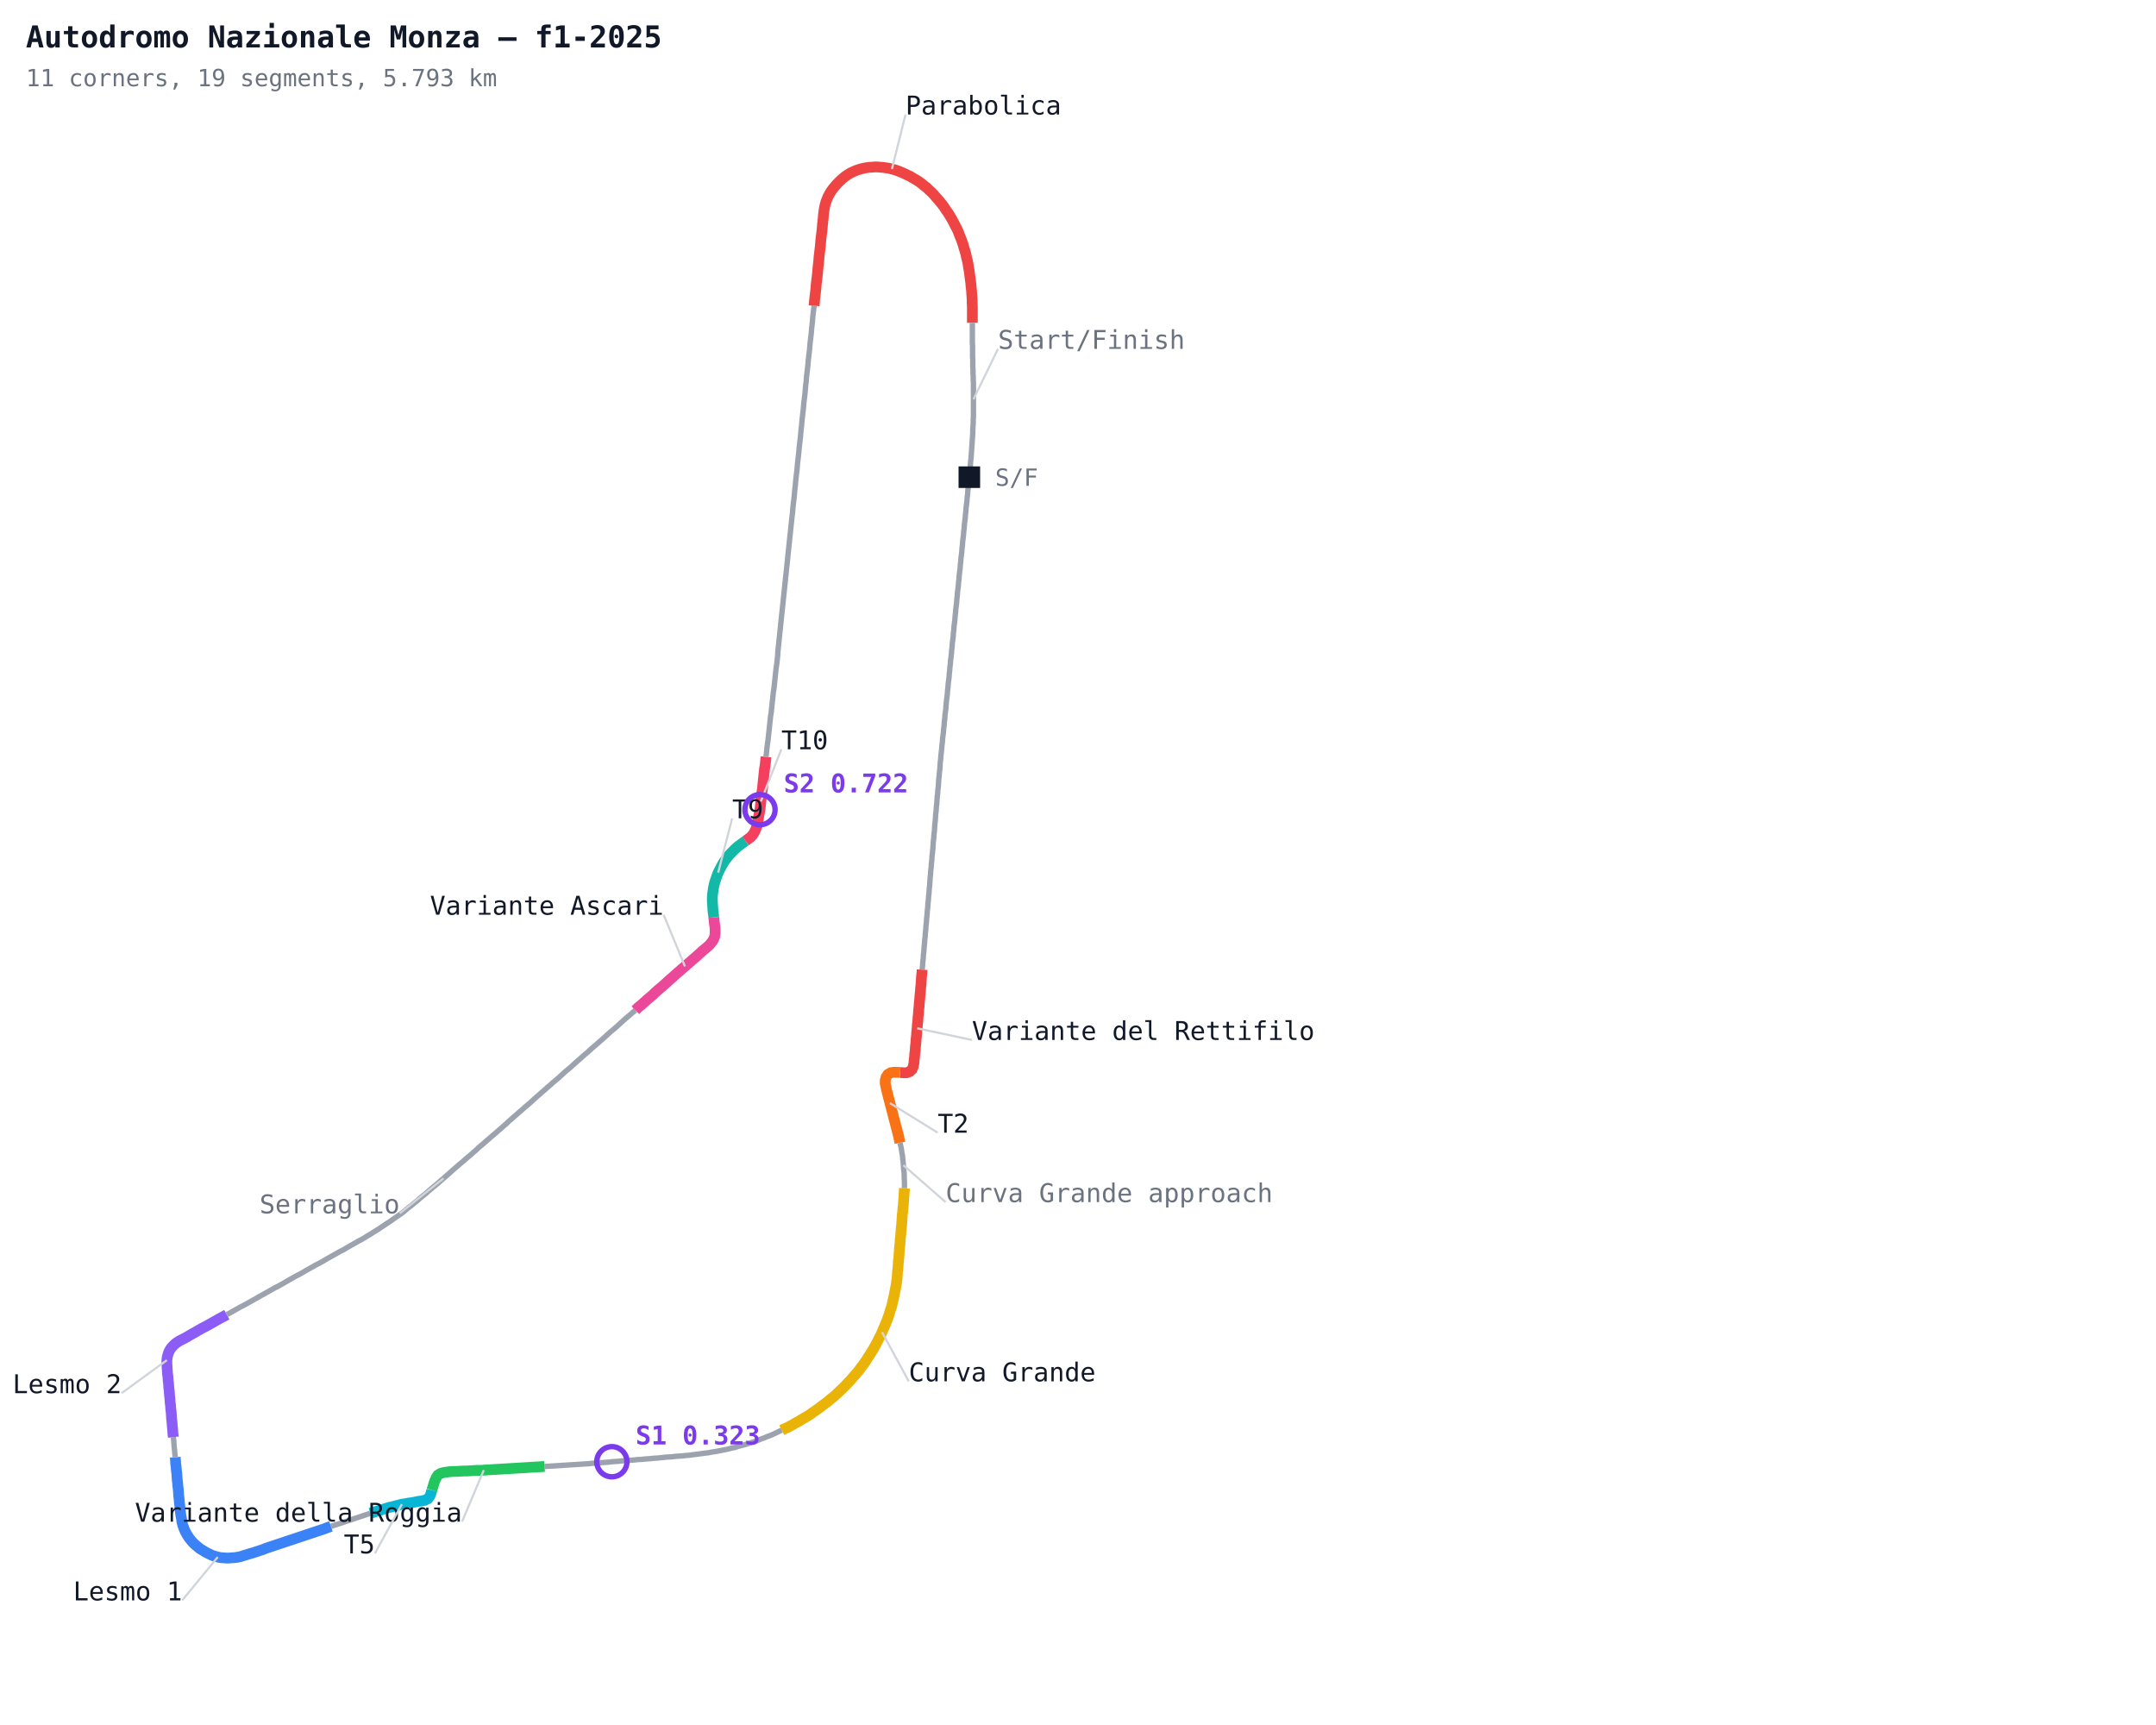
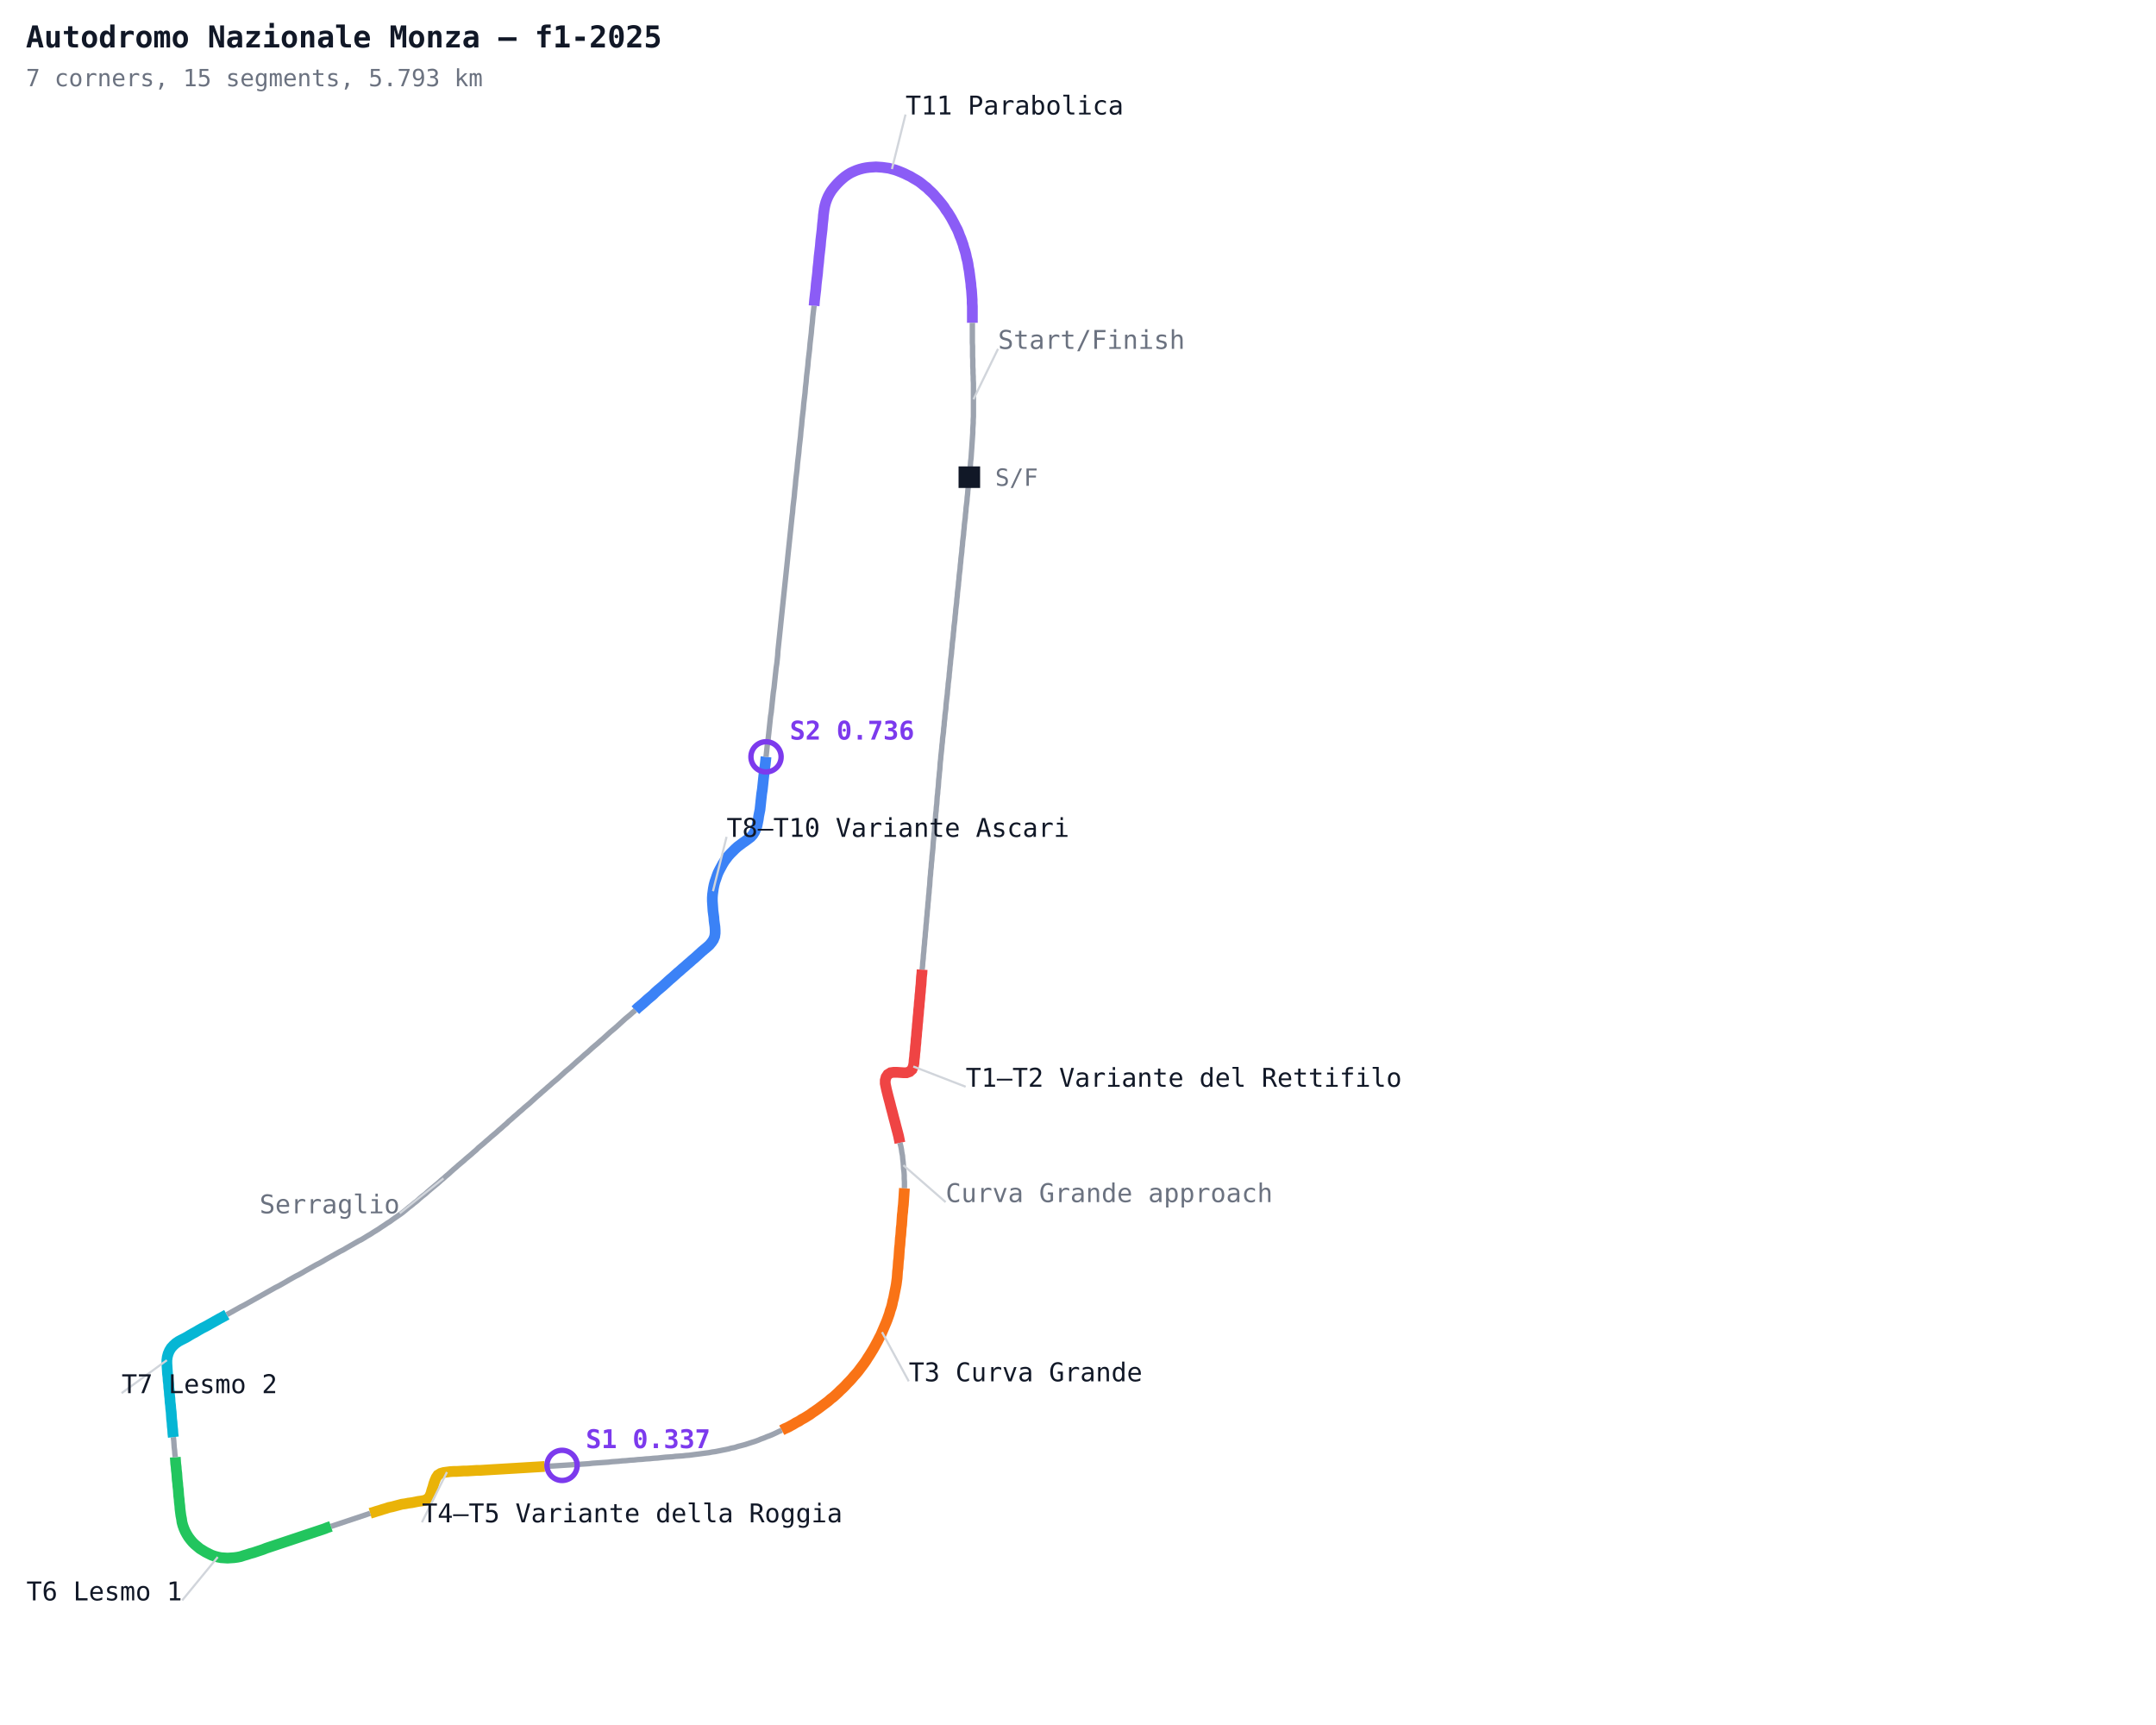
<svg xmlns="http://www.w3.org/2000/svg" width="1000" height="800" viewBox="0 0 1000 800">
  <defs>
    <style>
      .name { font-family: monospace; font-size: 12px; }
      .sector { font-family: monospace; font-size: 12px; fill: #7c3aed; font-weight: bold; }
      .title { font-family: monospace; font-size: 14px; fill: #111827; font-weight: bold; }
      .sub { font-family: monospace; font-size: 11px; fill: #6b7280; }
    </style>
  </defs>
  <rect width="1000" height="800" fill="#ffffff" />
  <polyline fill="none" stroke="#9ca3af" stroke-width="2.5" points="449.6,221.3 449.4,222.8 449.3,224.4 449.1,226.0 448.9,227.6 448.8,229.1 448.6,230.7 448.5,232.3 448.3,233.9 448.1,235.4 448.0,237.0 447.8,238.6 447.7,240.2 447.5,241.7 447.3,243.3 447.2,244.9 447.0,246.5 446.9,248.0 446.7,249.6 446.5,251.2 446.4,252.8 446.2,254.3 446.1,255.9 445.9,257.5 445.7,259.1 445.6,260.6 445.4,262.2 445.3,263.8 445.1,265.3 444.9,266.9 444.8,268.5 444.6,270.1 444.5,271.6 444.3,273.2 444.1,274.8 444.0,276.4 443.8,277.9 443.7,279.5 443.5,281.1 443.3,282.7 443.2,284.2 443.0,285.8 442.9,287.4 442.7,289.0 442.5,290.5 442.4,292.1 442.2,293.7 442.1,295.3 441.9,296.8 441.7,298.4 441.6,300.0 441.4,301.6 441.3,303.1 441.1,304.7 440.9,306.3 440.8,307.8 440.6,309.3 440.5,310.8 440.3,312.4 440.2,314.0 440.0,315.6 439.8,317.1 439.7,318.7 439.5,320.2 439.4,321.8 439.2,323.4 439.0,325.1 438.8,326.9 438.7,328.7 438.5,330.2 438.3,331.7 438.2,333.3 438.0,334.8 437.9,336.4 437.7,337.9 437.6,339.5 437.4,341.0 437.2,342.5 437.1,344.1 436.9,345.6 436.8,347.0 436.6,348.9 436.4,350.6 436.3,352.1 436.1,353.7 436.0,355.3 435.9,356.9 435.7,358.5 435.6,360.0 435.4,361.6 435.3,363.2 435.2,364.8 435.0,366.4 434.9,368.0 434.7,369.5 434.6,371.1 434.5,372.7 434.3,374.3 434.2,375.9 434.0,377.5 433.9,379.1 433.8,380.6 433.6,382.2 433.5,383.8 433.4,385.4 433.2,387.0 433.1,388.6 432.9,390.2 432.8,391.7 432.7,393.3 432.5,395.4 432.3,397.1 432.2,398.8 432.0,400.5 431.9,402.2 431.7,403.8 431.6,405.5 431.4,407.2 431.3,408.9 431.2,410.6 431.0,412.3 430.9,414.0 430.7,415.7 430.6,417.4 430.4,419.1 430.3,420.8 430.1,422.5 430.0,424.2 429.8,425.9 429.7,427.6 429.5,429.3 429.4,431.0 429.2,432.7 429.1,434.4 428.9,436.1 428.8,437.8 428.6,439.5 428.5,441.2 428.3,442.9 428.2,444.6 428.0,446.3 427.9,448.0 427.7,449.7" />
-   <polyline fill="none" stroke="#ef4444" stroke-width="5" points="427.7,449.7 427.6,451.4 427.4,453.1 427.3,454.8 427.2,456.5 427.0,458.2 426.9,459.9 426.7,461.6 426.6,463.3 426.4,465.0 426.3,466.7 426.1,468.4 426.0,470.1 425.8,471.8 425.7,473.5 425.5,475.2 425.4,476.9 425.2,478.6 425.1,480.3 424.9,482.0 424.8,483.7 424.6,485.4 424.5,487.1 424.3,488.6 424.2,490.1 424.0,491.6 423.9,493.1 423.6,494.6 423.0,496.0 421.9,497.0 420.5,497.5 419.0,497.5 417.5,497.4" />
-   <polyline fill="none" stroke="#f97316" stroke-width="5" points="417.5,497.4 416.0,497.3 414.5,497.3 413.1,497.5 411.8,498.3 411.0,499.5 410.6,501.0 410.6,502.5 410.9,504.0 411.2,505.4 411.6,507.0 412.0,508.6 412.4,510.1 412.8,511.6 413.2,513.2 413.6,514.7 414.0,516.2 414.4,517.8 414.8,519.3 415.2,520.8 415.6,522.4 416.0,523.9 416.4,525.4 416.8,527.0 417.1,528.5 417.4,530.0" />
+   <polyline fill="none" stroke="#ef4444" stroke-width="5" points="427.7,449.7 427.6,451.4 427.4,453.1 427.3,454.8 427.2,456.5 427.0,458.2 426.9,459.9 426.7,461.6 426.6,463.3 426.4,465.0 426.3,466.7 426.1,468.4 426.0,470.1 425.8,471.8 425.7,473.5 425.5,475.2 425.4,476.9 425.2,478.6 425.1,480.3 424.9,482.0 424.8,483.7 424.6,485.4 424.5,487.1 424.3,488.6 424.2,490.1 424.0,491.6 423.9,493.1 423.6,494.6 423.0,496.0 421.9,497.0 420.5,497.5 419.0,497.5 417.5,497.4 416.0,497.3 414.5,497.3 413.1,497.5 411.8,498.3 411.0,499.5 410.6,501.0 410.6,502.5 410.9,504.0 411.2,505.4 411.6,507.0 412.0,508.6 412.4,510.1 412.8,511.6 413.2,513.2 413.6,514.7 414.0,516.2 414.4,517.8 414.8,519.3 415.2,520.8 415.6,522.4 416.0,523.9 416.4,525.4 416.8,527.0 417.1,528.5 417.4,530.0" />
  <polyline fill="none" stroke="#9ca3af" stroke-width="2.5" points="417.4,530.0 417.8,531.5 418.1,533.0 418.3,534.5 418.6,536.0 418.7,537.4 418.9,539.0 419.0,540.4 419.1,542.0 419.3,543.5 419.4,545.0 419.4,546.6 419.5,548.1 419.5,549.6 419.5,551.1" />
-   <polyline fill="none" stroke="#eab308" stroke-width="5" points="419.5,551.1 419.4,552.6 419.3,554.2 419.2,555.7 419.1,557.2 419.0,558.7 418.8,560.4 418.7,561.9 418.5,563.5 418.4,565.0 418.3,566.6 418.2,568.1 418.0,569.6 417.9,571.2 417.8,572.7 417.6,574.2 417.5,575.8 417.4,577.3 417.2,578.9 417.1,580.4 417.0,581.9 416.9,583.5 416.7,585.0 416.6,586.5 416.5,588.1 416.3,589.6 416.2,591.2 416.1,592.7 415.9,594.2 415.7,595.7 415.4,597.3 415.1,598.8 414.8,600.3 414.5,601.9 414.1,603.4 413.8,604.9 413.4,606.4 412.9,607.8 412.5,609.3 412.0,610.7 411.5,612.1 410.9,613.6 410.3,615.0 409.7,616.4 409.1,617.8 408.5,619.2 407.8,620.5 407.1,621.9 406.4,623.2 405.7,624.5 404.9,625.9 404.1,627.2 403.3,628.5 402.5,629.7 401.7,631.0 400.8,632.3 399.9,633.5 399.0,634.7 398.1,635.9 397.1,637.1 396.1,638.2 395.1,639.4 394.1,640.5 393.0,641.6 392.0,642.7 390.9,643.8 389.8,644.8 388.7,645.9 387.6,646.9 386.5,647.9 385.3,648.8 384.2,649.8 383.0,650.7 381.8,651.6 380.6,652.5 379.4,653.4 378.1,654.3 376.9,655.1 375.7,656.0 374.4,656.8 373.1,657.6 371.8,658.3 370.6,659.1 369.2,659.8 367.9,660.6 366.6,661.3 365.3,662.0 363.9,662.6 362.6,663.3" />
+   <polyline fill="none" stroke="#f97316" stroke-width="5" points="419.5,551.1 419.4,552.6 419.3,554.2 419.2,555.7 419.1,557.2 419.0,558.7 418.8,560.4 418.7,561.9 418.5,563.5 418.4,565.0 418.3,566.6 418.2,568.1 418.0,569.6 417.9,571.2 417.8,572.7 417.6,574.2 417.5,575.8 417.4,577.3 417.2,578.9 417.1,580.4 417.0,581.9 416.9,583.5 416.7,585.0 416.6,586.5 416.5,588.1 416.3,589.6 416.2,591.2 416.1,592.7 415.9,594.2 415.7,595.7 415.4,597.3 415.1,598.8 414.8,600.3 414.5,601.9 414.1,603.4 413.8,604.9 413.4,606.4 412.9,607.8 412.5,609.3 412.0,610.7 411.5,612.1 410.9,613.6 410.3,615.0 409.7,616.4 409.1,617.8 408.5,619.2 407.8,620.5 407.1,621.9 406.4,623.2 405.7,624.5 404.9,625.9 404.1,627.2 403.3,628.5 402.5,629.7 401.7,631.0 400.8,632.3 399.9,633.5 399.0,634.7 398.1,635.9 397.1,637.1 396.1,638.2 395.1,639.4 394.1,640.5 393.0,641.6 392.0,642.7 390.9,643.8 389.8,644.8 388.7,645.9 387.6,646.9 386.5,647.9 385.3,648.8 384.2,649.8 383.0,650.7 381.8,651.6 380.6,652.5 379.4,653.4 378.1,654.3 376.9,655.1 375.7,656.0 374.4,656.8 373.1,657.6 371.8,658.3 370.6,659.1 369.2,659.8 367.9,660.6 366.6,661.3 365.3,662.0 363.9,662.6 362.6,663.3" />
  <polyline fill="none" stroke="#9ca3af" stroke-width="2.5" points="362.6,663.3 361.2,663.9 359.8,664.6 358.5,665.2 357.1,665.8 355.7,666.3 354.3,666.9 352.9,667.4 351.5,668.0 350.1,668.5 348.5,669.0 347.0,669.5 345.4,670.0 343.9,670.4 342.3,670.8 340.8,671.3 339.2,671.6 337.8,672.0 336.3,672.3 334.8,672.6 333.3,672.9 331.8,673.2 330.3,673.4 328.8,673.7 327.2,673.9 325.7,674.1 324.2,674.3 322.6,674.5 321.1,674.7 319.6,674.9 318.1,675.0 316.5,675.2 314.9,675.3 313.3,675.4 311.8,675.6 310.2,675.7 308.6,675.8 306.8,676.0 305.0,676.2 303.2,676.3 301.4,676.5 299.6,676.6 297.7,676.8 295.9,676.9 294.1,677.1 292.3,677.2 290.4,677.4 288.6,677.5 286.8,677.7 285.3,677.8 283.8,677.9 282.3,678.1 280.8,678.2 279.3,678.3 277.8,678.4 276.3,678.5 274.8,678.6 273.2,678.8 271.7,678.9 270.2,679.0 268.6,679.1 267.0,679.2 265.5,679.3 263.9,679.4 262.3,679.5 260.7,679.6 259.1,679.7 257.5,679.8 255.9,679.9 254.3,680.0 252.6,680.1" />
-   <polyline fill="none" stroke="#22c55e" stroke-width="5" points="252.6,680.1 251.0,680.2 249.4,680.3 247.7,680.4 246.1,680.5 244.4,680.6 242.8,680.7 241.1,680.8 239.5,680.9 237.8,681.0 236.1,681.1 234.4,681.2 232.8,681.3 231.1,681.4 229.4,681.5 227.7,681.6 226.1,681.7 224.4,681.8 222.9,681.9 221.3,681.9 219.8,682.0 218.2,682.1 216.6,682.2 215.1,682.2 213.5,682.3 211.9,682.4 210.4,682.4 208.8,682.5 207.3,682.7 205.8,682.9 204.4,683.3 203.1,684.1 202.3,685.3 201.7,686.7 201.2,688.1 200.8,689.6 200.3,691.1" />
-   <polyline fill="none" stroke="#06b6d4" stroke-width="5" points="200.3,691.1 199.9,692.6 199.3,694.0 198.4,695.1 197.0,695.8 195.5,696.1 194.0,696.3 192.5,696.6 191.0,696.9 189.4,697.1 187.9,697.4 186.4,697.6 184.9,698.0 183.4,698.4 181.9,698.8 180.4,699.1 178.9,699.6 177.5,700.0 176.0,700.5 174.6,700.9 173.1,701.4 171.7,701.8" />
+   <polyline fill="none" stroke="#eab308" stroke-width="5" points="252.6,680.1 251.0,680.2 249.4,680.3 247.7,680.4 246.1,680.5 244.4,680.6 242.8,680.7 241.1,680.8 239.5,680.9 237.8,681.0 236.1,681.1 234.4,681.2 232.8,681.3 231.1,681.4 229.4,681.5 227.7,681.6 226.1,681.7 224.4,681.8 222.9,681.9 221.3,681.9 219.8,682.0 218.2,682.1 216.6,682.2 215.1,682.2 213.5,682.3 211.9,682.4 210.4,682.4 208.8,682.5 207.3,682.7 205.8,682.9 204.4,683.3 203.1,684.1 202.3,685.3 201.7,686.7 201.2,688.1 200.8,689.6 200.3,691.1 199.9,692.6 199.3,694.0 198.4,695.1 197.0,695.8 195.5,696.1 194.0,696.3 192.5,696.6 191.0,696.9 189.4,697.1 187.9,697.4 186.4,697.6 184.9,698.0 183.4,698.4 181.9,698.8 180.4,699.1 178.9,699.6 177.5,700.0 176.0,700.5 174.6,700.9 173.1,701.4 171.7,701.8" />
  <polyline fill="none" stroke="#9ca3af" stroke-width="2.5" points="171.7,701.8 170.0,702.4 168.5,702.9 167.0,703.4 165.5,703.9 164.0,704.4 162.5,704.9 161.0,705.4 159.5,705.9 158.0,706.4 156.5,706.9 155.0,707.4 153.5,707.9" />
-   <polyline fill="none" stroke="#3b82f6" stroke-width="5" points="153.5,707.9 152.0,708.4 150.5,709.0 149.0,709.5 147.5,710.0 146.0,710.5 144.5,711.0 143.0,711.5 141.5,712.0 140.0,712.5 138.5,713.0 137.0,713.5 135.5,714.0 134.0,714.5 132.5,715.0 131.0,715.5 129.5,716.0 128.0,716.5 126.5,717.0 125.0,717.5 123.5,718.0 122.0,718.6 120.5,719.1 119.0,719.6 117.5,720.1 116.0,720.5 114.5,721.0 113.1,721.4 111.6,721.9 110.1,722.2 108.6,722.4 107.1,722.5 105.5,722.6 104.0,722.5 102.5,722.4 101.0,722.1 99.5,721.7 98.1,721.2 96.7,720.5 95.3,719.8 94.0,719.0 92.7,718.2 91.5,717.2 90.3,716.2 89.3,715.2 88.3,714.0 87.4,712.8 86.6,711.5 85.9,710.2 85.3,708.8 84.8,707.4 84.4,705.9 84.2,704.4 83.9,702.9 83.7,701.4 83.5,699.8 83.4,698.3 83.2,696.8 83.1,695.3 82.9,693.8 82.8,692.3 82.7,690.8 82.5,689.3 82.4,687.8 82.2,686.3 82.1,684.8 82.0,683.3 81.8,681.8 81.7,680.3 81.5,678.8 81.4,677.3 81.3,675.8" />
+   <polyline fill="none" stroke="#22c55e" stroke-width="5" points="153.5,707.9 152.0,708.4 150.5,709.0 149.0,709.5 147.5,710.0 146.0,710.5 144.5,711.0 143.0,711.5 141.5,712.0 140.0,712.5 138.5,713.0 137.0,713.5 135.5,714.0 134.0,714.5 132.5,715.0 131.0,715.5 129.5,716.0 128.0,716.5 126.5,717.0 125.0,717.5 123.5,718.0 122.0,718.6 120.5,719.1 119.0,719.6 117.5,720.1 116.0,720.5 114.5,721.0 113.1,721.4 111.6,721.9 110.1,722.2 108.6,722.4 107.1,722.5 105.5,722.6 104.0,722.5 102.5,722.4 101.0,722.1 99.5,721.7 98.1,721.2 96.7,720.5 95.3,719.8 94.0,719.0 92.7,718.2 91.5,717.2 90.3,716.2 89.3,715.2 88.3,714.0 87.4,712.8 86.6,711.5 85.9,710.2 85.3,708.8 84.8,707.4 84.4,705.9 84.2,704.4 83.9,702.9 83.7,701.4 83.5,699.8 83.4,698.3 83.2,696.8 83.1,695.3 82.9,693.8 82.8,692.3 82.7,690.8 82.5,689.3 82.4,687.8 82.2,686.3 82.1,684.8 82.0,683.3 81.8,681.8 81.7,680.3 81.5,678.8 81.4,677.3 81.3,675.8" />
  <polyline fill="none" stroke="#9ca3af" stroke-width="2.5" points="81.3,675.8 81.1,674.3 81.0,672.8 80.8,671.2 80.7,669.7 80.6,668.2 80.4,666.5" />
-   <polyline fill="none" stroke="#8b5cf6" stroke-width="5" points="80.4,666.5 80.2,664.8 80.1,663.1 79.9,661.4 79.8,659.7 79.6,658.1 79.5,656.5 79.4,654.9 79.2,653.3 79.1,651.8 78.9,650.3 78.8,648.5 78.6,646.8 78.5,645.1 78.3,643.6 78.2,641.8 78.0,640.3 77.9,638.6 77.7,637.1 77.6,635.5 77.5,633.9 77.4,632.3 77.4,630.8 77.6,629.3 78.0,627.8 78.6,626.4 79.4,625.1 80.4,624.0 81.5,623.0 82.8,622.1 84.1,621.4 85.5,620.7 86.8,620.0 88.1,619.2 89.5,618.4 90.8,617.7 92.3,616.8 93.9,615.9 95.5,615.1 97.1,614.2 98.7,613.3 100.3,612.4 101.9,611.5 103.6,610.6 105.2,609.7" />
+   <polyline fill="none" stroke="#06b6d4" stroke-width="5" points="80.4,666.5 80.2,664.8 80.1,663.1 79.9,661.4 79.8,659.7 79.6,658.1 79.5,656.5 79.4,654.9 79.2,653.3 79.1,651.8 78.9,650.3 78.8,648.5 78.6,646.8 78.5,645.1 78.3,643.6 78.2,641.8 78.0,640.3 77.9,638.6 77.7,637.1 77.6,635.5 77.5,633.9 77.4,632.3 77.4,630.8 77.6,629.3 78.0,627.8 78.6,626.4 79.4,625.1 80.4,624.0 81.5,623.0 82.8,622.1 84.1,621.4 85.5,620.7 86.8,620.0 88.1,619.2 89.5,618.4 90.8,617.7 92.3,616.8 93.9,615.9 95.5,615.1 97.1,614.2 98.7,613.3 100.3,612.4 101.9,611.5 103.6,610.6 105.2,609.7" />
  <polyline fill="none" stroke="#9ca3af" stroke-width="2.5" points="105.2,609.7 106.8,608.8 108.4,607.9 110.0,607.0 111.6,606.1 113.2,605.3 114.8,604.4 116.4,603.5 118.0,602.6 119.6,601.7 121.2,600.8 122.8,599.9 124.4,599.0 126.0,598.1 127.6,597.2 129.2,596.4 130.8,595.5 132.4,594.6 133.9,593.7 135.5,592.8 137.1,591.9 138.7,591.1 140.3,590.2 141.8,589.3 143.4,588.4 145.0,587.5 146.6,586.6 148.2,585.8 149.8,584.9 151.3,584.0 152.9,583.1 154.5,582.2 156.1,581.3 157.7,580.4 159.3,579.6 160.8,578.7 162.2,577.9 163.6,577.1 165.0,576.3 166.4,575.5 167.8,574.8 169.1,574.0 170.4,573.2 171.8,572.4 173.0,571.6 174.3,570.8 175.6,570.0 176.9,569.1 178.3,568.2 179.6,567.3 180.9,566.5 182.1,565.6 183.4,564.7 184.7,563.8 186.0,562.9 187.3,561.9 188.5,560.9 189.7,559.9 191.0,558.9 192.2,557.9 193.5,556.9 194.7,555.8 196.0,554.7 197.3,553.7 198.5,552.6 199.8,551.5 201.0,550.5 202.2,549.5 203.4,548.5 204.5,547.5 205.7,546.5 206.8,545.5 208.0,544.5 209.2,543.4 210.3,542.4 211.5,541.4 212.6,540.4 213.8,539.4 215.0,538.4 216.1,537.4 217.3,536.4 218.5,535.4 219.6,534.4 220.8,533.4 221.9,532.3 223.1,531.3 224.3,530.3 225.4,529.3 226.6,528.3 227.7,527.3 228.9,526.3 230.1,525.3 231.3,524.2 232.5,523.2 233.7,522.1 234.9,521.1 236.0,520.0 237.2,519.0 238.4,517.9 239.6,516.9 240.8,515.8 242.0,514.8 243.2,513.7 244.4,512.7 245.6,511.7 246.8,510.6 247.9,509.6 249.1,508.5 250.3,507.5 251.5,506.4 252.7,505.4 253.9,504.3 255.1,503.3 256.3,502.2 257.5,501.2 258.7,500.2 259.9,499.1 261.0,498.1 262.2,497.0 263.4,496.0 264.6,495.0 265.7,494.0 266.8,493.0 267.9,492.0 269.1,491.0 270.2,490.0 271.3,489.0 272.4,488.1 273.5,487.1 274.7,486.0 276.0,484.9 277.2,483.9 278.4,482.8 279.6,481.8 280.8,480.7 281.9,479.7 283.1,478.6 284.3,477.6 285.5,476.6 286.6,475.6 287.8,474.5 288.9,473.5 290.0,472.5 291.2,471.5 292.3,470.6 293.5,469.5 294.7,468.5" />
-   <polyline fill="none" stroke="#ec4899" stroke-width="5" points="294.7,468.5 295.8,467.4 297.0,466.4 298.2,465.4 299.3,464.4 300.4,463.4 301.6,462.4 302.8,461.4 303.9,460.3 305.0,459.3 306.2,458.3 307.4,457.3 308.5,456.3 309.7,455.2 310.8,454.2 312.0,453.2 313.1,452.2 314.2,451.2 315.4,450.2 316.5,449.2 317.7,448.2 318.8,447.2 320.0,446.2 321.1,445.2 322.3,444.2 323.4,443.2 324.5,442.2 325.6,441.2 326.8,440.2 328.0,439.2 329.1,438.2 330.1,437.0 330.9,435.8 331.5,434.3 331.7,432.8 331.7,431.4 331.6,429.8 331.4,428.4 331.2,426.9 331.1,425.4" />
-   <polyline fill="none" stroke="#14b8a6" stroke-width="5" points="331.1,425.4 330.9,423.9 330.7,422.4 330.6,420.9 330.5,419.4 330.4,417.9 330.4,416.3 330.5,414.8 330.7,413.3 330.9,411.9 331.2,410.4 331.6,408.9 332.1,407.5 332.6,406.0 333.1,404.7 333.8,403.3 334.5,402.0 335.2,400.7 336.0,399.4 336.9,398.2 337.8,397.0 338.8,395.9 339.9,394.8 341.0,393.7 342.1,392.7 343.3,391.8 344.5,390.9 345.8,390.0" />
-   <polyline fill="none" stroke="#f43f5e" stroke-width="5" points="345.8,390.0 347.0,389.1 348.2,388.2 349.2,387.1 350.0,385.8 350.6,384.4 351.1,383.0 351.4,381.5 351.7,380.0 351.9,378.5 352.2,377.0 352.5,375.5 352.7,373.6 352.9,371.7 353.1,369.8 353.3,368.0 353.6,366.1 353.8,364.2 354.0,362.3 354.2,360.4 354.4,358.6 354.6,356.7 354.9,354.8 355.1,352.9 355.3,351.0" />
+   <polyline fill="none" stroke="#3b82f6" stroke-width="5" points="294.7,468.5 295.8,467.4 297.0,466.4 298.2,465.4 299.3,464.4 300.4,463.4 301.6,462.4 302.8,461.4 303.9,460.3 305.0,459.3 306.2,458.3 307.4,457.3 308.5,456.3 309.7,455.2 310.8,454.2 312.0,453.2 313.1,452.2 314.2,451.2 315.4,450.2 316.5,449.2 317.7,448.2 318.8,447.2 320.0,446.2 321.1,445.2 322.3,444.2 323.4,443.2 324.5,442.2 325.6,441.2 326.8,440.2 328.0,439.2 329.1,438.2 330.1,437.0 330.9,435.8 331.5,434.3 331.7,432.8 331.7,431.4 331.6,429.8 331.4,428.4 331.2,426.9 331.1,425.4 330.9,423.9 330.7,422.4 330.6,420.9 330.5,419.4 330.4,417.9 330.4,416.3 330.5,414.8 330.7,413.3 330.9,411.9 331.2,410.4 331.6,408.9 332.1,407.5 332.6,406.0 333.1,404.7 333.8,403.3 334.5,402.0 335.2,400.7 336.0,399.4 336.9,398.2 337.8,397.0 338.8,395.9 339.9,394.8 341.0,393.7 342.1,392.7 343.3,391.8 344.5,390.9 345.8,390.0 347.0,389.1 348.2,388.2 349.2,387.1 350.0,385.8 350.6,384.4 351.1,383.0 351.4,381.5 351.7,380.0 351.9,378.5 352.2,377.0 352.5,375.5 352.7,373.6 352.9,371.7 353.1,369.8 353.3,368.0 353.6,366.1 353.8,364.2 354.0,362.3 354.2,360.4 354.4,358.6 354.6,356.7 354.9,354.8 355.1,352.9 355.3,351.0" />
  <polyline fill="none" stroke="#9ca3af" stroke-width="2.5" points="355.3,351.0 355.5,349.2 355.7,347.3 355.9,345.4 356.2,343.5 356.4,341.6 356.6,339.8 356.8,337.9 357.0,336.0 357.2,334.1 357.4,332.2 357.7,330.4 357.9,328.5 358.1,326.6 358.3,324.7 358.5,322.8 358.7,321.0 359.0,319.1 359.2,317.2 359.4,315.3 359.6,313.4 359.8,311.6 360.0,309.7 360.3,307.8 360.5,305.9 360.7,304.0 360.8,302.1 361.0,300.2 361.2,298.3 361.4,296.4 361.6,294.5 361.8,292.6 362.0,290.7 362.2,288.7 362.4,286.8 362.6,284.9 362.8,283.0 363.0,281.1 363.2,279.2 363.4,277.3 363.6,275.4 363.8,273.5 364.0,271.6 364.2,269.7 364.4,267.8 364.6,265.9 364.8,264.0 365.0,262.1 365.2,260.2 365.4,258.2 365.6,256.3 365.8,254.4 366.0,252.5 366.2,250.6 366.4,248.7 366.6,246.8 366.8,244.9 367.0,243.0 367.2,241.1 367.4,239.2 367.6,237.7 367.8,235.1 368.1,232.6 368.4,230.1 368.6,227.6 368.9,225.0 369.1,222.5 369.4,220.0 369.7,217.5 369.9,215.0 370.2,212.4 370.5,209.9 370.7,207.4 371.0,204.9 371.3,202.3 371.5,199.8 371.8,197.3 372.0,194.8 372.3,192.2 372.6,189.7 372.8,187.2 373.1,184.7 373.4,182.2 373.6,179.6 373.9,177.1 374.1,174.6 374.4,172.1 374.7,169.5 374.9,167.0 375.2,164.5 375.5,162.0 375.7,159.5 376.0,156.9 376.3,154.4 376.5,151.9 376.8,149.4 377.0,146.8 377.3,144.3 377.6,141.8" />
-   <polyline fill="none" stroke="#ef4444" stroke-width="5" points="377.6,141.8 377.8,139.3 378.1,136.7 378.4,134.2 378.6,131.7 378.9,129.2 379.2,126.7 379.4,124.1 379.7,121.6 379.9,119.1 380.2,116.6 380.5,114.0 380.7,111.5 381.0,109.0 381.3,106.5 381.5,104.0 381.8,101.4 381.9,99.9 382.1,98.4 382.3,96.9 382.6,95.4 383.0,93.9 383.5,92.5 384.1,91.1 384.8,89.8 385.6,88.5 386.5,87.3 387.5,86.1 388.5,85.0 389.6,83.9 390.7,82.9 391.9,81.9 393.2,81.0 394.5,80.2 395.8,79.6 397.2,79.0 398.7,78.5 400.2,78.1 401.7,77.8 403.3,77.6 404.8,77.5 406.3,77.4 407.8,77.5 409.2,77.6 410.7,77.8 412.2,78.0 413.7,78.4 415.2,78.8 416.6,79.3 418.1,79.9 419.5,80.5 420.9,81.2 422.2,81.8 423.5,82.6 424.9,83.4 426.2,84.2 427.4,85.1 428.6,86.1 429.8,87.0 430.9,88.1 432.0,89.1 433.1,90.2 434.1,91.4 435.1,92.5 436.1,93.7 437.0,94.8 437.9,96.0 438.7,97.3 439.6,98.5 440.4,99.8 441.2,101.1 441.9,102.4 442.6,103.7 443.3,105.1 444.0,106.4 444.6,107.8 445.1,109.2 445.7,110.6 446.2,112.0 446.7,113.4 447.1,114.9 447.6,116.4 448.0,117.9 448.3,119.4 448.7,120.9 449.0,122.4 449.2,123.9 449.5,125.4 449.7,126.9 449.9,128.5 450.1,130.0 450.3,131.5 450.4,133.0 450.6,134.5 450.7,136.0 450.8,137.5 450.9,139.0 450.9,140.5 451.0,142.1 451.0,143.6 451.0,145.1 451.0,146.7 451.0,148.2 451.0,149.7" />
+   <polyline fill="none" stroke="#8b5cf6" stroke-width="5" points="377.6,141.8 377.8,139.3 378.1,136.7 378.4,134.2 378.6,131.7 378.9,129.2 379.2,126.7 379.4,124.1 379.7,121.6 379.9,119.1 380.2,116.6 380.5,114.0 380.7,111.5 381.0,109.0 381.3,106.5 381.5,104.0 381.8,101.4 381.9,99.9 382.1,98.4 382.3,96.9 382.6,95.4 383.0,93.9 383.5,92.5 384.1,91.1 384.8,89.8 385.6,88.5 386.5,87.3 387.5,86.1 388.5,85.0 389.6,83.9 390.7,82.9 391.9,81.9 393.2,81.0 394.5,80.2 395.8,79.6 397.2,79.0 398.7,78.5 400.2,78.1 401.7,77.8 403.3,77.6 404.8,77.5 406.3,77.4 407.8,77.5 409.2,77.6 410.7,77.8 412.2,78.0 413.7,78.4 415.2,78.8 416.6,79.3 418.1,79.9 419.5,80.5 420.9,81.2 422.2,81.8 423.5,82.6 424.9,83.4 426.2,84.2 427.4,85.1 428.6,86.1 429.8,87.0 430.9,88.1 432.0,89.1 433.1,90.2 434.1,91.4 435.1,92.5 436.1,93.7 437.0,94.8 437.9,96.0 438.7,97.3 439.6,98.5 440.4,99.8 441.2,101.1 441.9,102.4 442.6,103.7 443.3,105.1 444.0,106.4 444.6,107.8 445.1,109.2 445.7,110.6 446.2,112.0 446.7,113.4 447.1,114.9 447.6,116.4 448.0,117.9 448.3,119.4 448.7,120.9 449.0,122.4 449.2,123.9 449.5,125.4 449.7,126.9 449.9,128.5 450.1,130.0 450.3,131.5 450.4,133.0 450.6,134.5 450.7,136.0 450.8,137.5 450.9,139.0 450.9,140.5 451.0,142.1 451.0,143.6 451.0,145.1 451.0,146.7 451.0,148.2 451.0,149.7" />
  <polyline fill="none" stroke="#9ca3af" stroke-width="2.5" points="451.0,149.7 451.0,151.3 451.0,152.8 451.0,154.4 451.0,156.0 451.0,157.5 451.0,159.0 451.1,160.6 451.1,162.2 451.1,163.8 451.1,165.4 451.2,166.9 451.2,168.5 451.2,170.0 451.3,171.5 451.3,173.1 451.4,174.6 451.4,176.1 451.5,177.7 451.5,179.2 451.5,180.7 451.5,182.2 451.5,183.7 451.5,185.2 451.5,186.8 451.5,188.4 451.5,190.0 451.5,191.6 451.5,193.2 451.4,194.7 451.4,196.2 451.3,197.6 451.2,199.1 451.2,200.6 451.1,202.1 451.0,203.6 450.9,205.1 450.8,206.6 450.7,208.1 450.6,209.5 450.5,211.0 450.4,212.5 450.2,214.0 450.1,215.5 450.0,217.0 449.8,218.5 449.7,220.0" />
-   <line x1="425.4" y1="476.9" x2="450.8" y2="482.3" stroke="#d1d5db" stroke-width="1" />
-   <text x="450.8" y="482.3" text-anchor="start" class="name" fill="#111827">Variante del Rettifilo</text>
-   <line x1="412.8" y1="511.6" x2="434.9" y2="525.3" stroke="#d1d5db" stroke-width="1" />
-   <text x="434.9" y="525.3" text-anchor="start" class="name" fill="#111827">T2</text>
+   <line x1="423.6" y1="494.6" x2="447.9" y2="504.0" stroke="#d1d5db" stroke-width="1" />
+   <text x="447.9" y="504.0" text-anchor="start" class="name" fill="#111827">T1–T2 Variante del Rettifilo</text>
  <line x1="419.0" y1="540.4" x2="438.6" y2="557.5" stroke="#d1d5db" stroke-width="1" />
  <text x="438.6" y="557.5" text-anchor="start" class="name" fill="#6b7280">Curva Grande approach</text>
  <line x1="409.1" y1="617.8" x2="421.5" y2="640.6" stroke="#d1d5db" stroke-width="1" />
-   <text x="421.5" y="640.6" text-anchor="start" class="name" fill="#111827">Curva Grande</text>
-   <line x1="224.4" y1="681.8" x2="214.3" y2="705.7" stroke="#d1d5db" stroke-width="1" />
-   <text x="214.3" y="705.7" text-anchor="end" class="name" fill="#111827">Variante della Roggia</text>
-   <line x1="186.4" y1="697.6" x2="173.9" y2="720.4" stroke="#d1d5db" stroke-width="1" />
-   <text x="173.9" y="720.4" text-anchor="end" class="name" fill="#111827">T5</text>
+   <text x="421.5" y="640.6" text-anchor="start" class="name" fill="#111827">T3 Curva Grande</text>
+   <line x1="207.3" y1="682.7" x2="195.7" y2="706.0" stroke="#d1d5db" stroke-width="1" />
+   <text x="195.7" y="706.0" text-anchor="start" class="name" fill="#111827">T4–T5 Variante della Roggia</text>
  <line x1="101.0" y1="722.1" x2="84.5" y2="742.2" stroke="#d1d5db" stroke-width="1" />
-   <text x="84.5" y="742.2" text-anchor="end" class="name" fill="#111827">Lesmo 1</text>
+   <text x="84.5" y="742.2" text-anchor="end" class="name" fill="#111827">T6 Lesmo 1</text>
  <line x1="77.4" y1="630.8" x2="56.4" y2="646.1" stroke="#d1d5db" stroke-width="1" />
-   <text x="56.4" y="646.1" text-anchor="end" class="name" fill="#111827">Lesmo 2</text>
+   <text x="56.4" y="646.1" text-anchor="start" class="name" fill="#111827">T7 Lesmo 2</text>
  <line x1="205.7" y1="546.5" x2="185.4" y2="562.7" stroke="#d1d5db" stroke-width="1" />
  <text x="185.4" y="562.7" text-anchor="end" class="name" fill="#6b7280">Serraglio</text>
-   <line x1="317.7" y1="448.2" x2="307.8" y2="424.2" stroke="#d1d5db" stroke-width="1" />
-   <text x="307.8" y="424.2" text-anchor="end" class="name" fill="#111827">Variante Ascari</text>
-   <line x1="333.1" y1="404.7" x2="339.6" y2="379.5" stroke="#d1d5db" stroke-width="1" />
-   <text x="339.6" y="379.5" text-anchor="start" class="name" fill="#111827">T9</text>
-   <line x1="352.9" y1="371.7" x2="362.4" y2="347.5" stroke="#d1d5db" stroke-width="1" />
-   <text x="362.4" y="347.5" text-anchor="start" class="name" fill="#111827">T10</text>
+   <line x1="330.7" y1="413.3" x2="337.0" y2="388.1" stroke="#d1d5db" stroke-width="1" />
+   <text x="337.0" y="388.1" text-anchor="start" class="name" fill="#111827">T8–T10 Variante Ascari</text>
  <line x1="413.7" y1="78.4" x2="420.0" y2="53.1" stroke="#d1d5db" stroke-width="1" />
-   <text x="420.0" y="53.1" text-anchor="start" class="name" fill="#111827">Parabolica</text>
+   <text x="420.0" y="53.1" text-anchor="start" class="name" fill="#111827">T11 Parabolica</text>
  <line x1="451.5" y1="185.2" x2="462.9" y2="161.8" stroke="#d1d5db" stroke-width="1" />
  <text x="462.9" y="161.8" text-anchor="start" class="name" fill="#6b7280">Start/Finish</text>
-   <circle cx="283.8" cy="677.9" r="7" fill="none" stroke="#7c3aed" stroke-width="2.5" />
-   <text x="294.8" y="669.9" class="sector">S1 0.323</text>
-   <circle cx="352.5" cy="375.5" r="7" fill="none" stroke="#7c3aed" stroke-width="2.5" />
-   <text x="363.5" y="367.5" class="sector">S2 0.722</text>
+   <circle cx="260.7" cy="679.6" r="7" fill="none" stroke="#7c3aed" stroke-width="2.5" />
+   <text x="271.7" y="671.6" class="sector">S1 0.337</text>
+   <circle cx="355.3" cy="351.0" r="7" fill="none" stroke="#7c3aed" stroke-width="2.5" />
+   <text x="366.3" y="343.0" class="sector">S2 0.736</text>
  <rect x="444.6" y="216.3" width="10" height="10" fill="#111827" />
  <text x="461.6" y="225.3" class="sub">S/F</text>
  <text class="title" x="12" y="22">Autodromo Nazionale Monza — f1-2025</text>
-   <text class="sub" x="12" y="40">11 corners, 19 segments, 5.793 km</text>
+   <text class="sub" x="12" y="40">7 corners, 15 segments, 5.793 km</text>
</svg>
